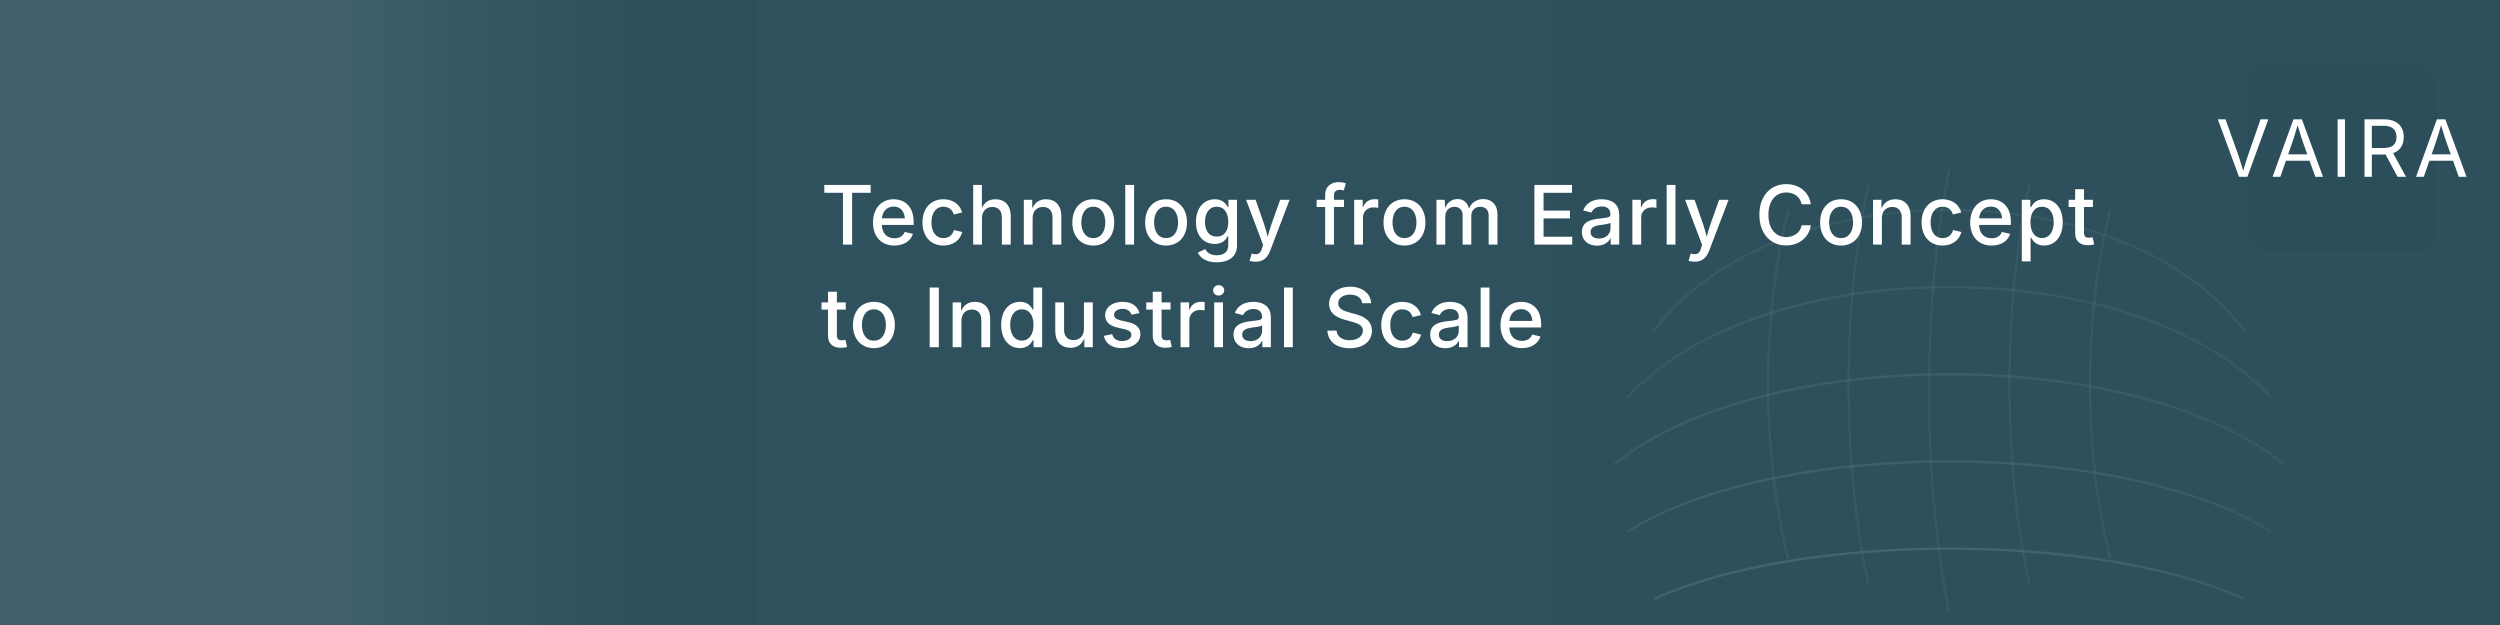
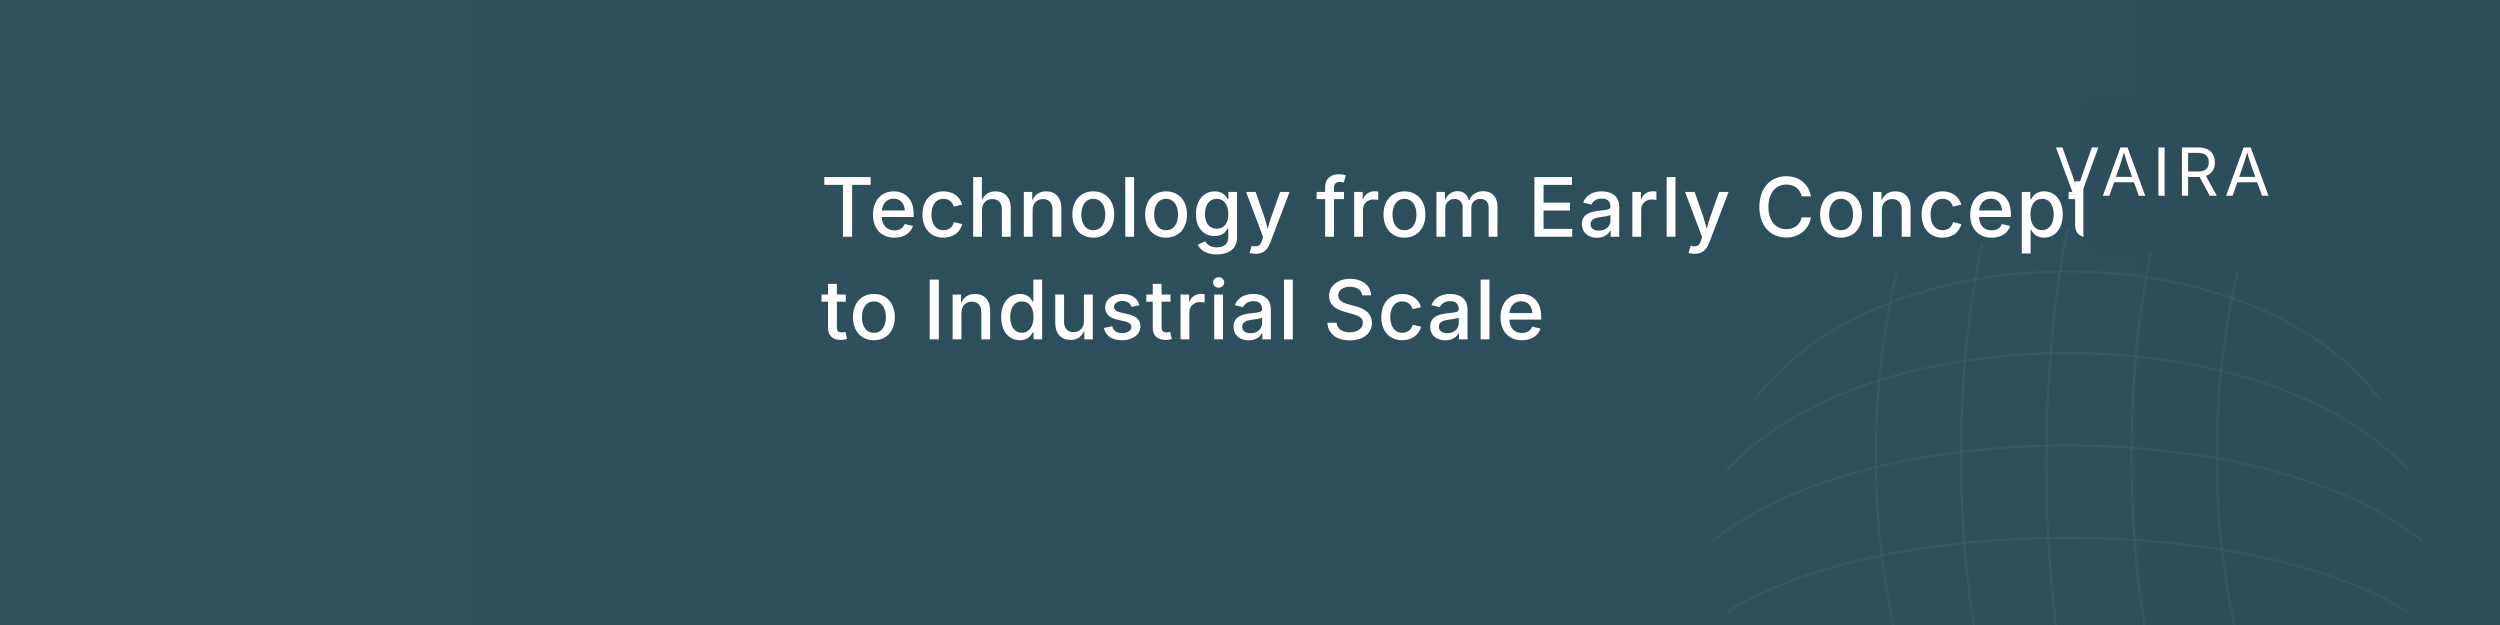
<svg xmlns="http://www.w3.org/2000/svg" width="1584" height="396" viewBox="0 0 1584 396">
  <defs>
-     <style>.bg { fill: #2B4E5A; }</style>
-     <linearGradient id="radialFade" x1="210" y1="210" x2="400" y2="210" gradientUnits="userSpaceOnUse">
-       <stop offset="0%" stop-color="white" stop-opacity="0.45" />
-       <stop offset="100%" stop-color="white" stop-opacity="0.05" />
-     </linearGradient>
-     <linearGradient id="textFade" x1="0" y1="0" x2="1" y2="0">
-       <stop offset="0%" stop-color="white" stop-opacity="0.06" />
-       <stop offset="100%" stop-color="white" stop-opacity="0" />
+     <style>
+       .bg { fill: #2B4E5A; }
+     </style>
+     <linearGradient id="heroFade" x1="0" y1="0" x2="1" y2="0">
+       <stop offset="0%" stop-color="white" stop-opacity="0.08" />
+       <stop offset="40%" stop-color="white" stop-opacity="0.04" />
+       <stop offset="100%" stop-color="white" stop-opacity="0.00" />
    </linearGradient>
    <linearGradient id="cadStroke" x1="0" y1="0" x2="1" y2="1">
      <stop offset="0" stop-color="#B8D4D0" stop-opacity="0.7" />
      <stop offset="1" stop-color="#B8D4D0" stop-opacity="0.3" />
    </linearGradient>
    <style>
      .cad { fill: none; stroke: url(#cadStroke); stroke-width: 1.5; vector-effect: non-scaling-stroke; }
      .cad-dash { stroke-dasharray: 6 8; }
    </style>
  </defs>
  <rect class="bg" x="0" y="0" width="1584" height="396" />
-   <rect x="0" y="0" width="1584" height="396" fill="url(#radialFade)" opacity="0.22" />
-   <rect x="480" y="0" width="600" height="396" fill="url(#textFade)" opacity="0.18" />
-   <g opacity="0.24" transform="translate(980, -20) scale(0.85)">
+   <rect x="0" y="0" width="1584" height="396" fill="url(#heroFade)" opacity="0.22" />
+   <g opacity="0.18" transform="translate(1040, 10) scale(0.9)">
    <g>
      <path class="cad" d="M80 270 C170 150, 430 150, 520 270" />
      <path class="cad" d="M60 320 C160 210, 440 210, 540 320" />
      <path class="cad" d="M50 370 C160 280, 440 280, 550 370" />
      <path class="cad" d="M60 420 C170 350, 430 350, 540 420" />
      <path class="cad" d="M80 470 C190 420, 410 420, 520 470" />
    </g>
    <g>
      <path class="cad" d="M180 180 C160 260, 160 360, 180 440" />
      <path class="cad" d="M240 160 C220 250, 220 370, 240 460" />
      <path class="cad" d="M300 150 C280 250, 280 380, 300 480" />
      <path class="cad" d="M360 160 C340 250, 340 370, 360 460" />
      <path class="cad" d="M420 180 C400 260, 400 360, 420 440" />
    </g>
    <g opacity="0.45">
      <path class="cad cad-dash" d="M100 140 L500 140" />
      <path class="cad cad-dash" d="M100 500 L500 500" />
      <path class="cad cad-dash" d="M120 120 L120 520" />
      <path class="cad cad-dash" d="M480 120 L480 520" />
    </g>
  </g>
  <g font-family="Public Sans, system-ui, -apple-system, BlinkMacSystemFont, sans-serif" font-weight="500" font-size="52" letter-spacing="0.8" fill="#FFFFFF">
-     <text x="520" y="155">Technology from Early Concept</text>
-     <text x="520" y="220">to Industrial Scale</text>
+     <text x="520" y="150">Technology from Early Concept</text>
+     <text x="520" y="215">to Industrial Scale</text>
  </g>
-   <g transform="translate(1424, 40)">
-     <rect x="0" y="0" width="120" height="120" rx="14" ry="14" fill="#2B4E5A" />
-     <text x="60" y="72" font-family="Public Sans, system-ui, -apple-system, BlinkMacSystemFont, sans-serif" font-size="50" letter-spacing="3.6" text-anchor="middle" fill="#FFFFFF">
+   <g transform="translate(1320, 60)">
+     <rect x="0" y="0" width="100" height="100" rx="12" ry="12" fill="#2B4E5A" />
+     <text x="50" y="64" font-family="Public Sans, system-ui, -apple-system, BlinkMacSystemFont, sans-serif" font-size="42" letter-spacing="3.6" text-anchor="middle" fill="#FFFFFF">
      VAIRA
    </text>
  </g>
</svg>
